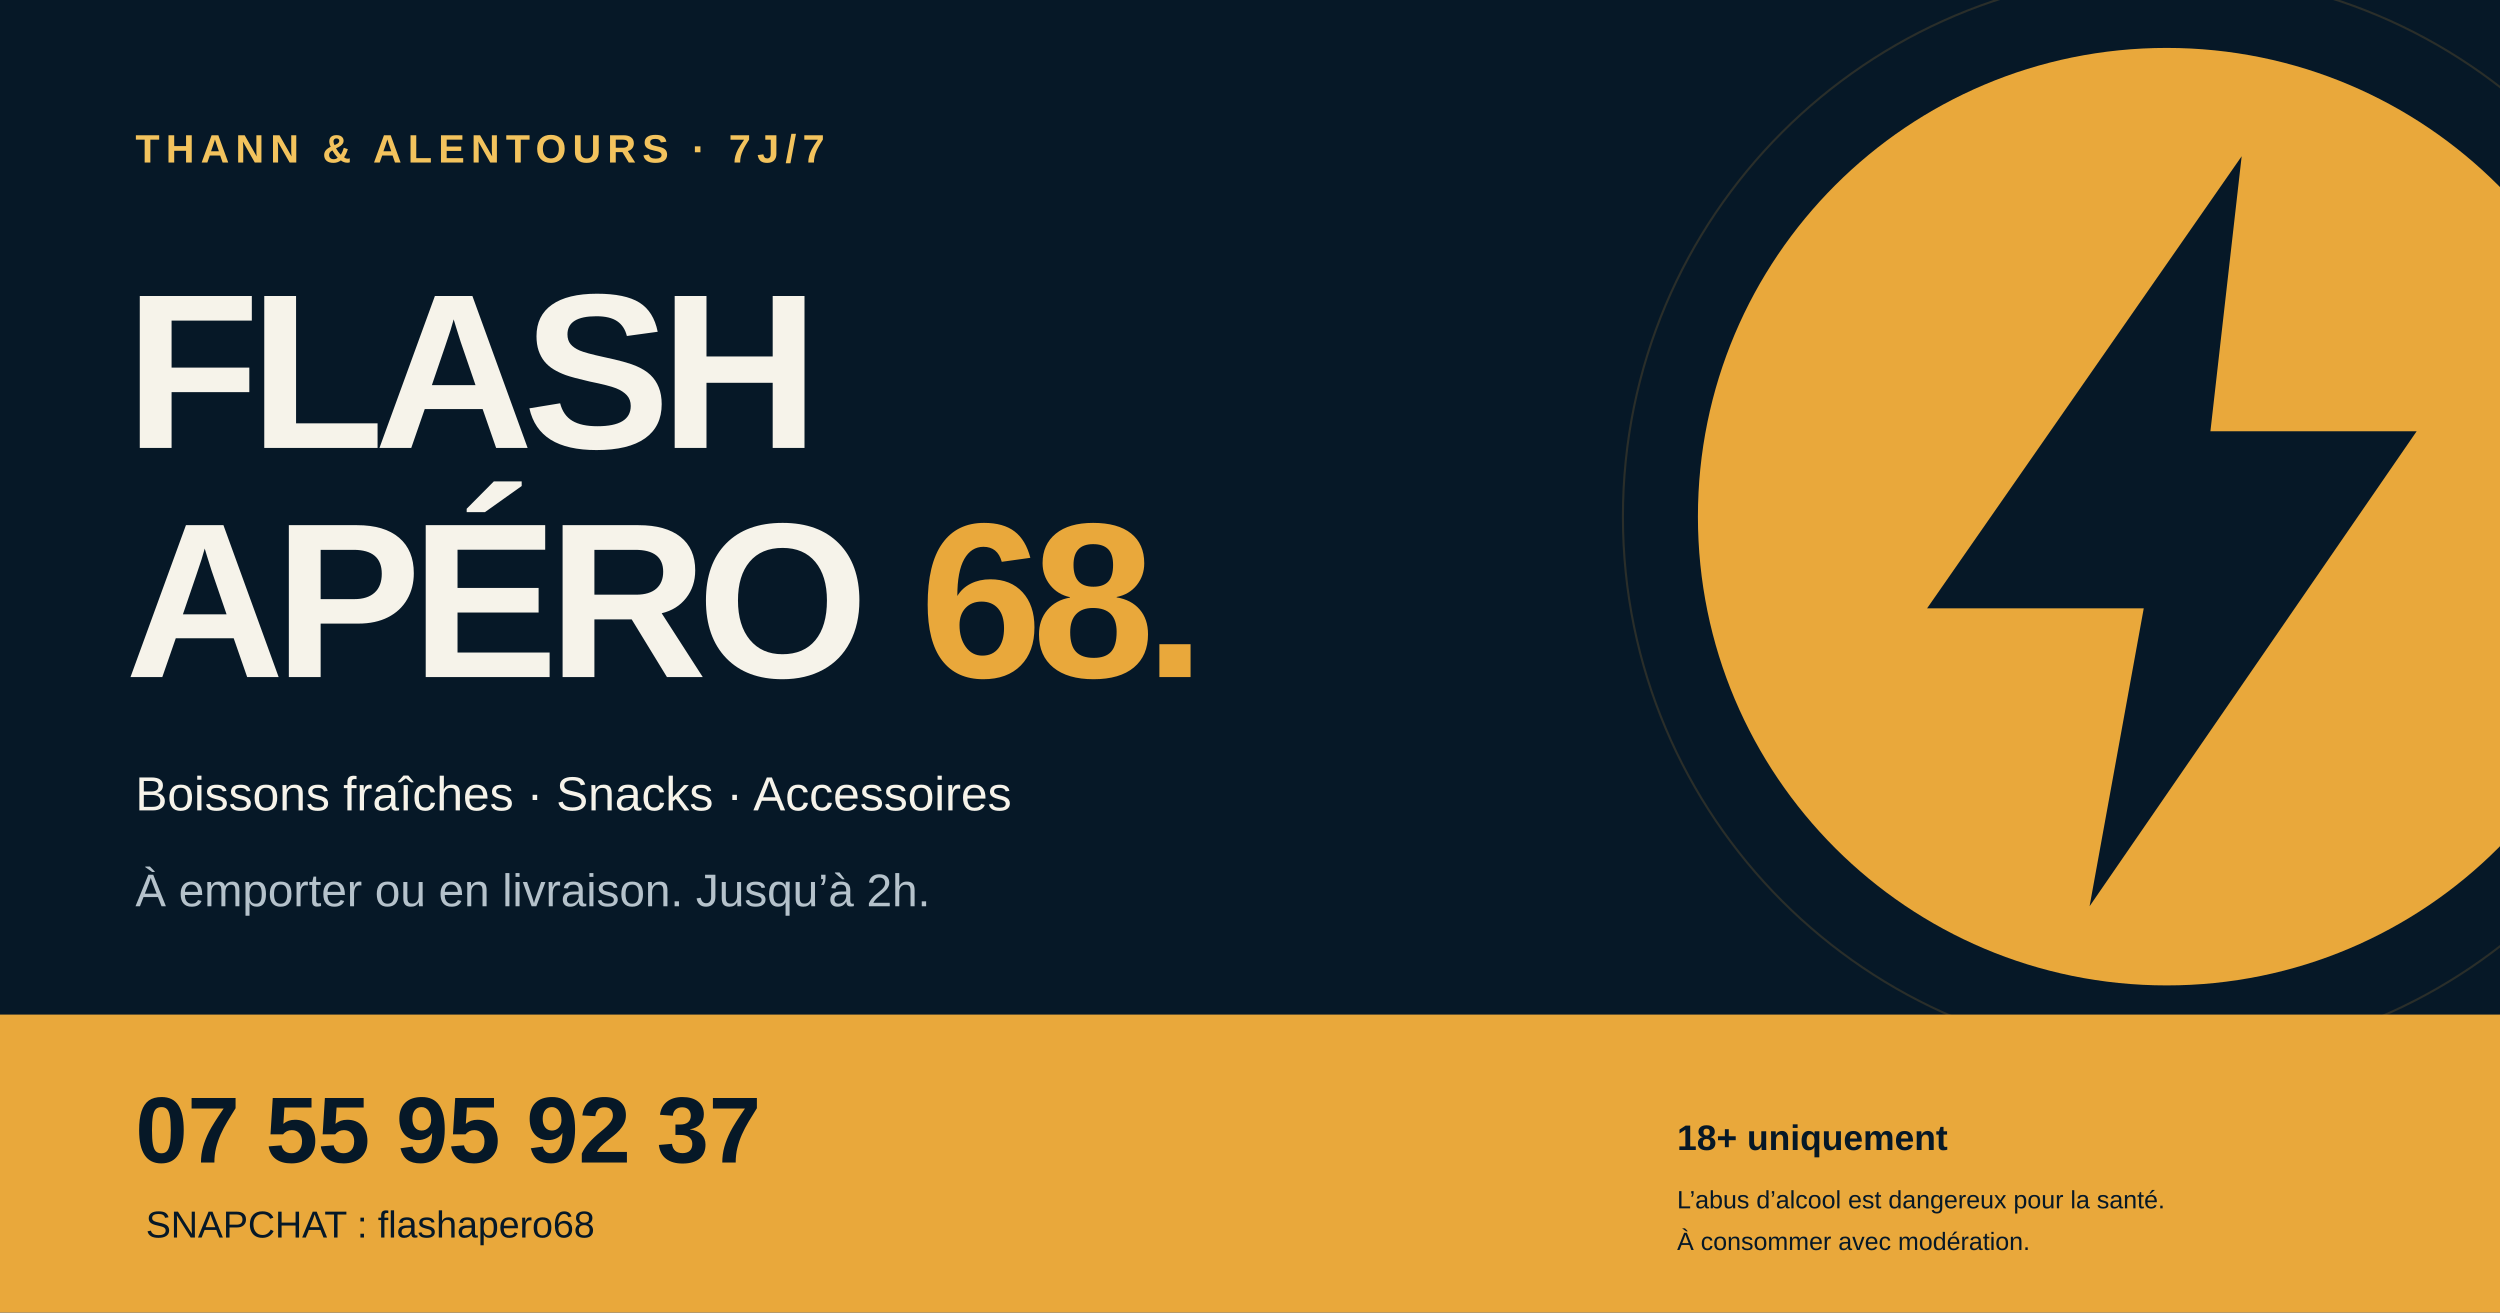
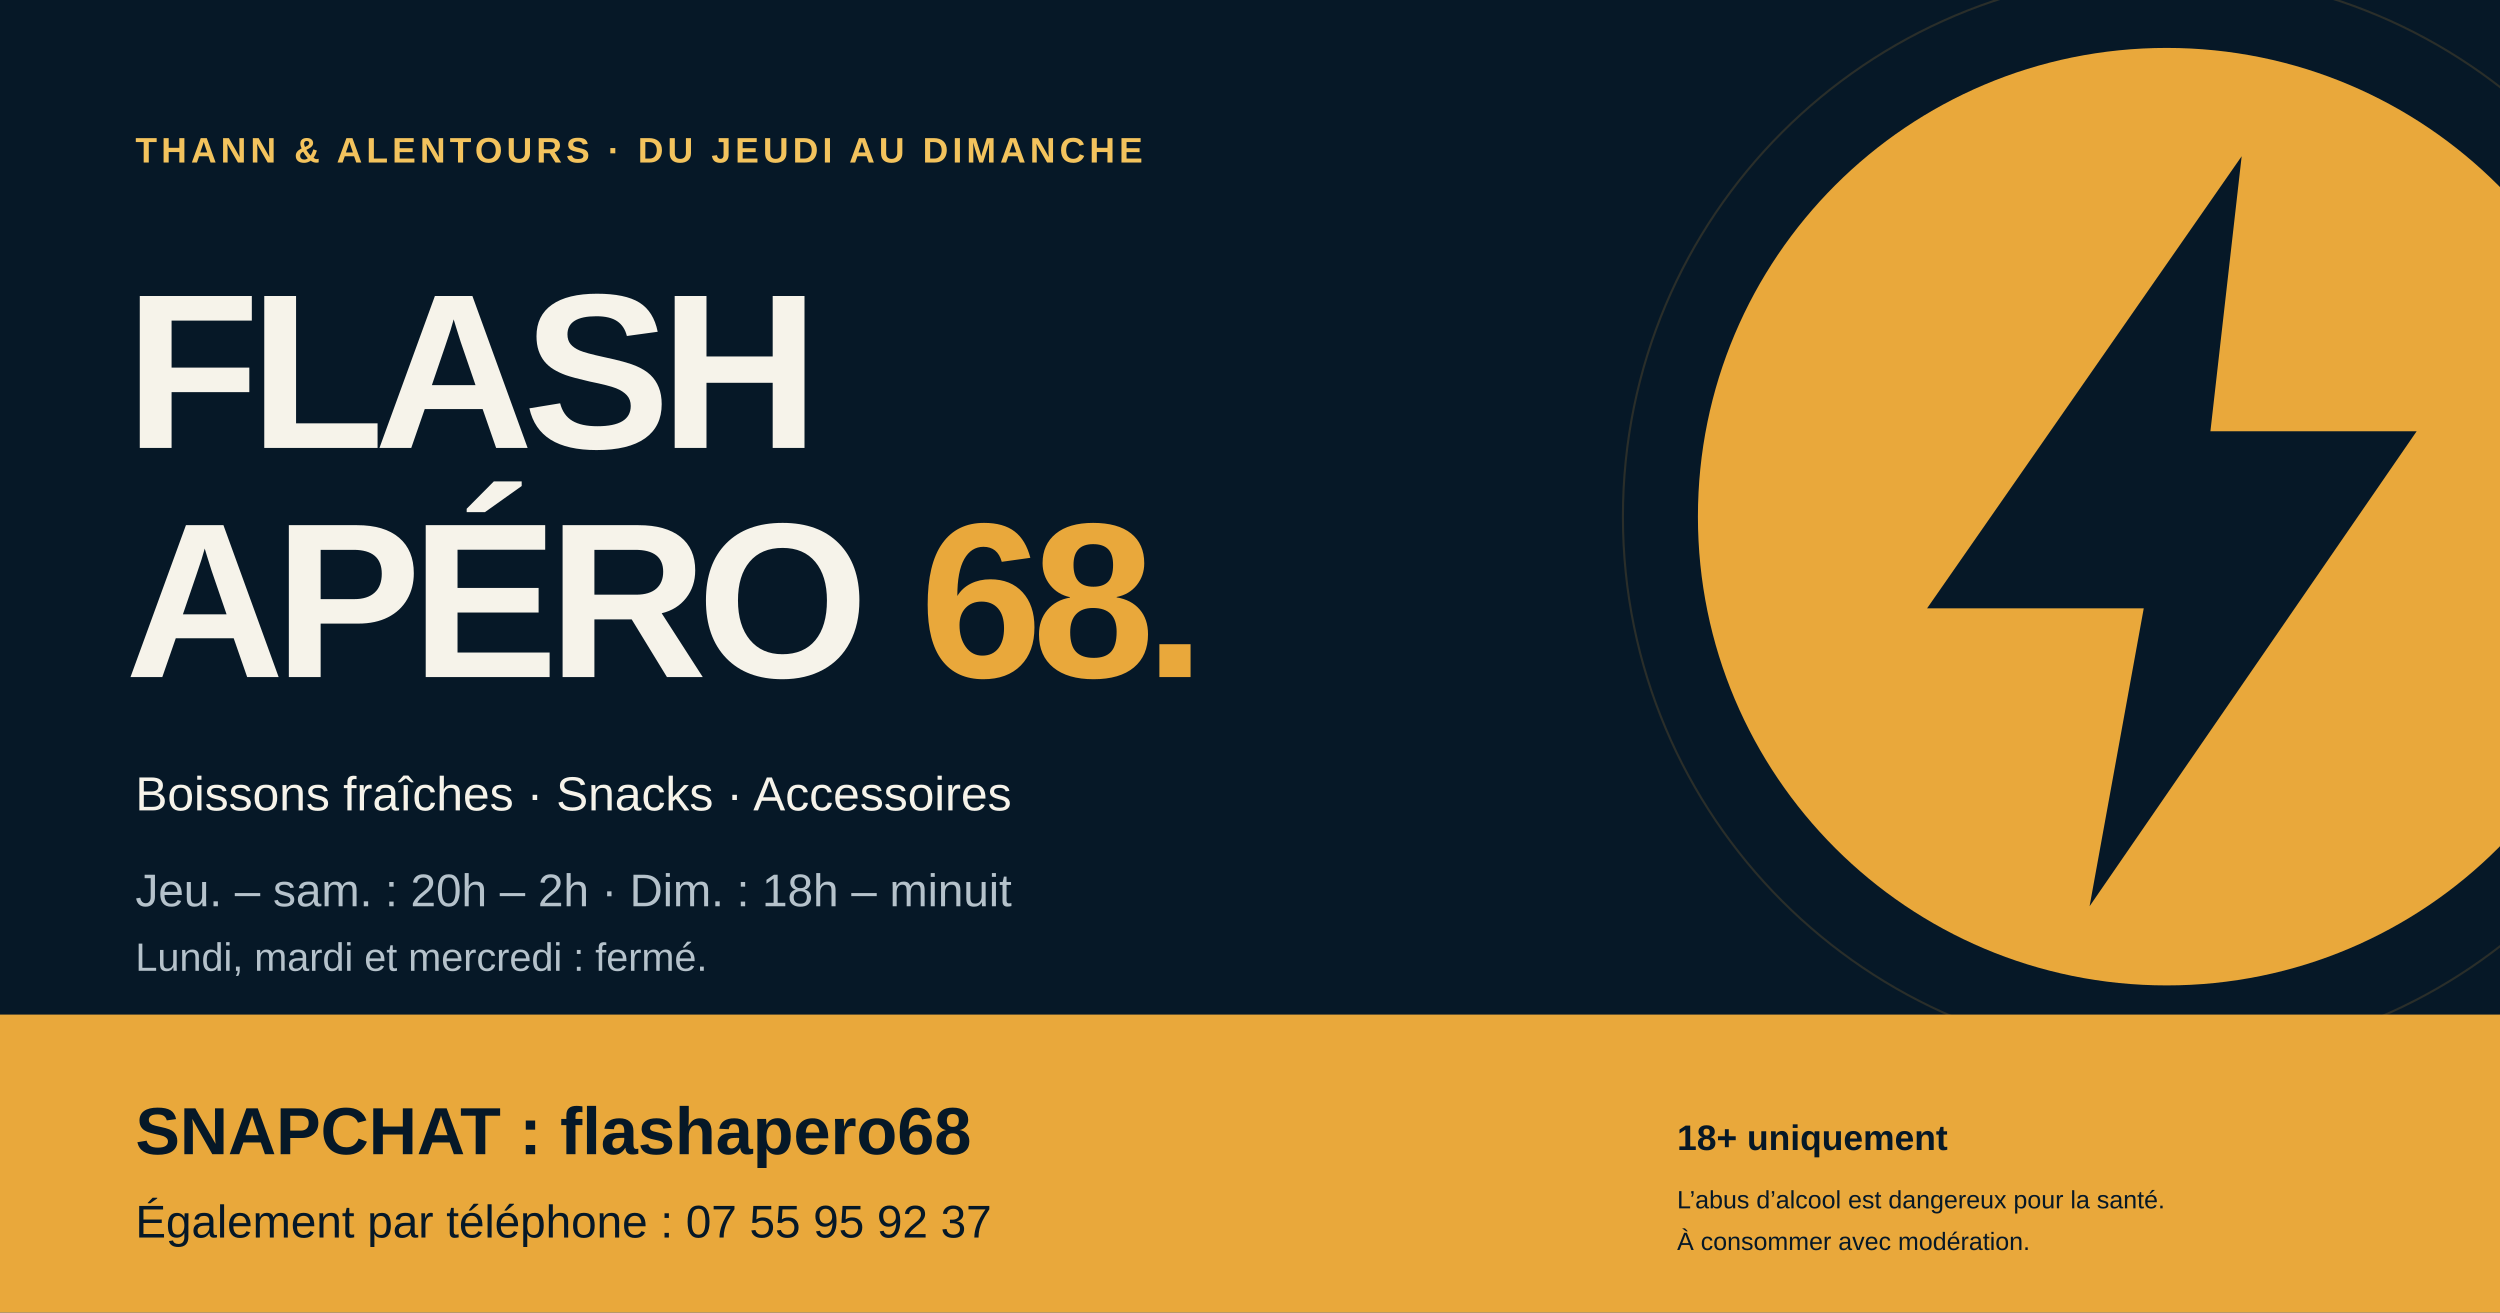
<svg xmlns="http://www.w3.org/2000/svg" width="1200" height="630" viewBox="0 0 1200 630">
  <rect width="1200" height="630" fill="#061827" />
  <circle cx="1040" cy="248" r="261" fill="none" stroke="#e9a83b" stroke-opacity=".16" />
  <circle cx="1040" cy="248" r="225" fill="#e9a83b" />
  <path d="m1076 75-151 217h104l-26 143 157-228h-99z" fill="#061827" />
  <g font-family="Arial,sans-serif">
-     <text x="65" y="78" fill="#f3c35d" font-size="19" font-weight="700" letter-spacing="3">THANN &amp; ALENTOURS · 7J/7</text>
+     <text x="65" y="78" fill="#f3c35d" font-size="17" font-weight="700" letter-spacing="2">THANN &amp; ALENTOURS · DU JEUDI AU DIMANCHE</text>
    <text x="60" y="215" fill="#f6f3ea" font-size="106" font-weight="900" letter-spacing="-5">FLASH</text>
    <text x="60" y="325" fill="#f6f3ea" font-size="106" font-weight="900" letter-spacing="-5">APÉRO <tspan fill="#e9a83b">68.</tspan>
    </text>
    <text x="65" y="389" fill="#f6f3ea" font-size="23">Boissons fraîches · Snacks · Accessoires</text>
-     <text x="65" y="435" fill="#b5c2cb" font-size="22">À emporter ou en livraison. Jusqu’à 2h.</text>
+     <text x="65" y="435" fill="#b5c2cb" font-size="22">Jeu. – sam. : 20h – 2h · Dim. : 18h – minuit</text>
+     <text x="65" y="466" fill="#b5c2cb" font-size="19">Lundi, mardi et mercredi : fermé.</text>
    <rect y="487" width="1200" height="143" fill="#e9a83b" />
-     <text x="65" y="558" fill="#061827" font-size="45" font-weight="700">07 55 95 92 37</text>
-     <text x="70" y="594" fill="#061827" font-size="18">SNAPCHAT : flashapero68</text>
+     <text x="65" y="554" fill="#061827" font-size="32" font-weight="700">SNAPCHAT : flashapero68</text>
+     <text x="65" y="594" fill="#061827" font-size="22">Également par téléphone : 07 55 95 92 37</text>
    <text x="805" y="552" fill="#061827" font-size="17" font-weight="700">18+ uniquement</text>
    <text x="805" y="580" fill="#061827" font-size="12">L’abus d’alcool est dangereux pour la santé.</text>
    <text x="805" y="600" fill="#061827" font-size="12">À consommer avec modération.</text>
  </g>
</svg>
